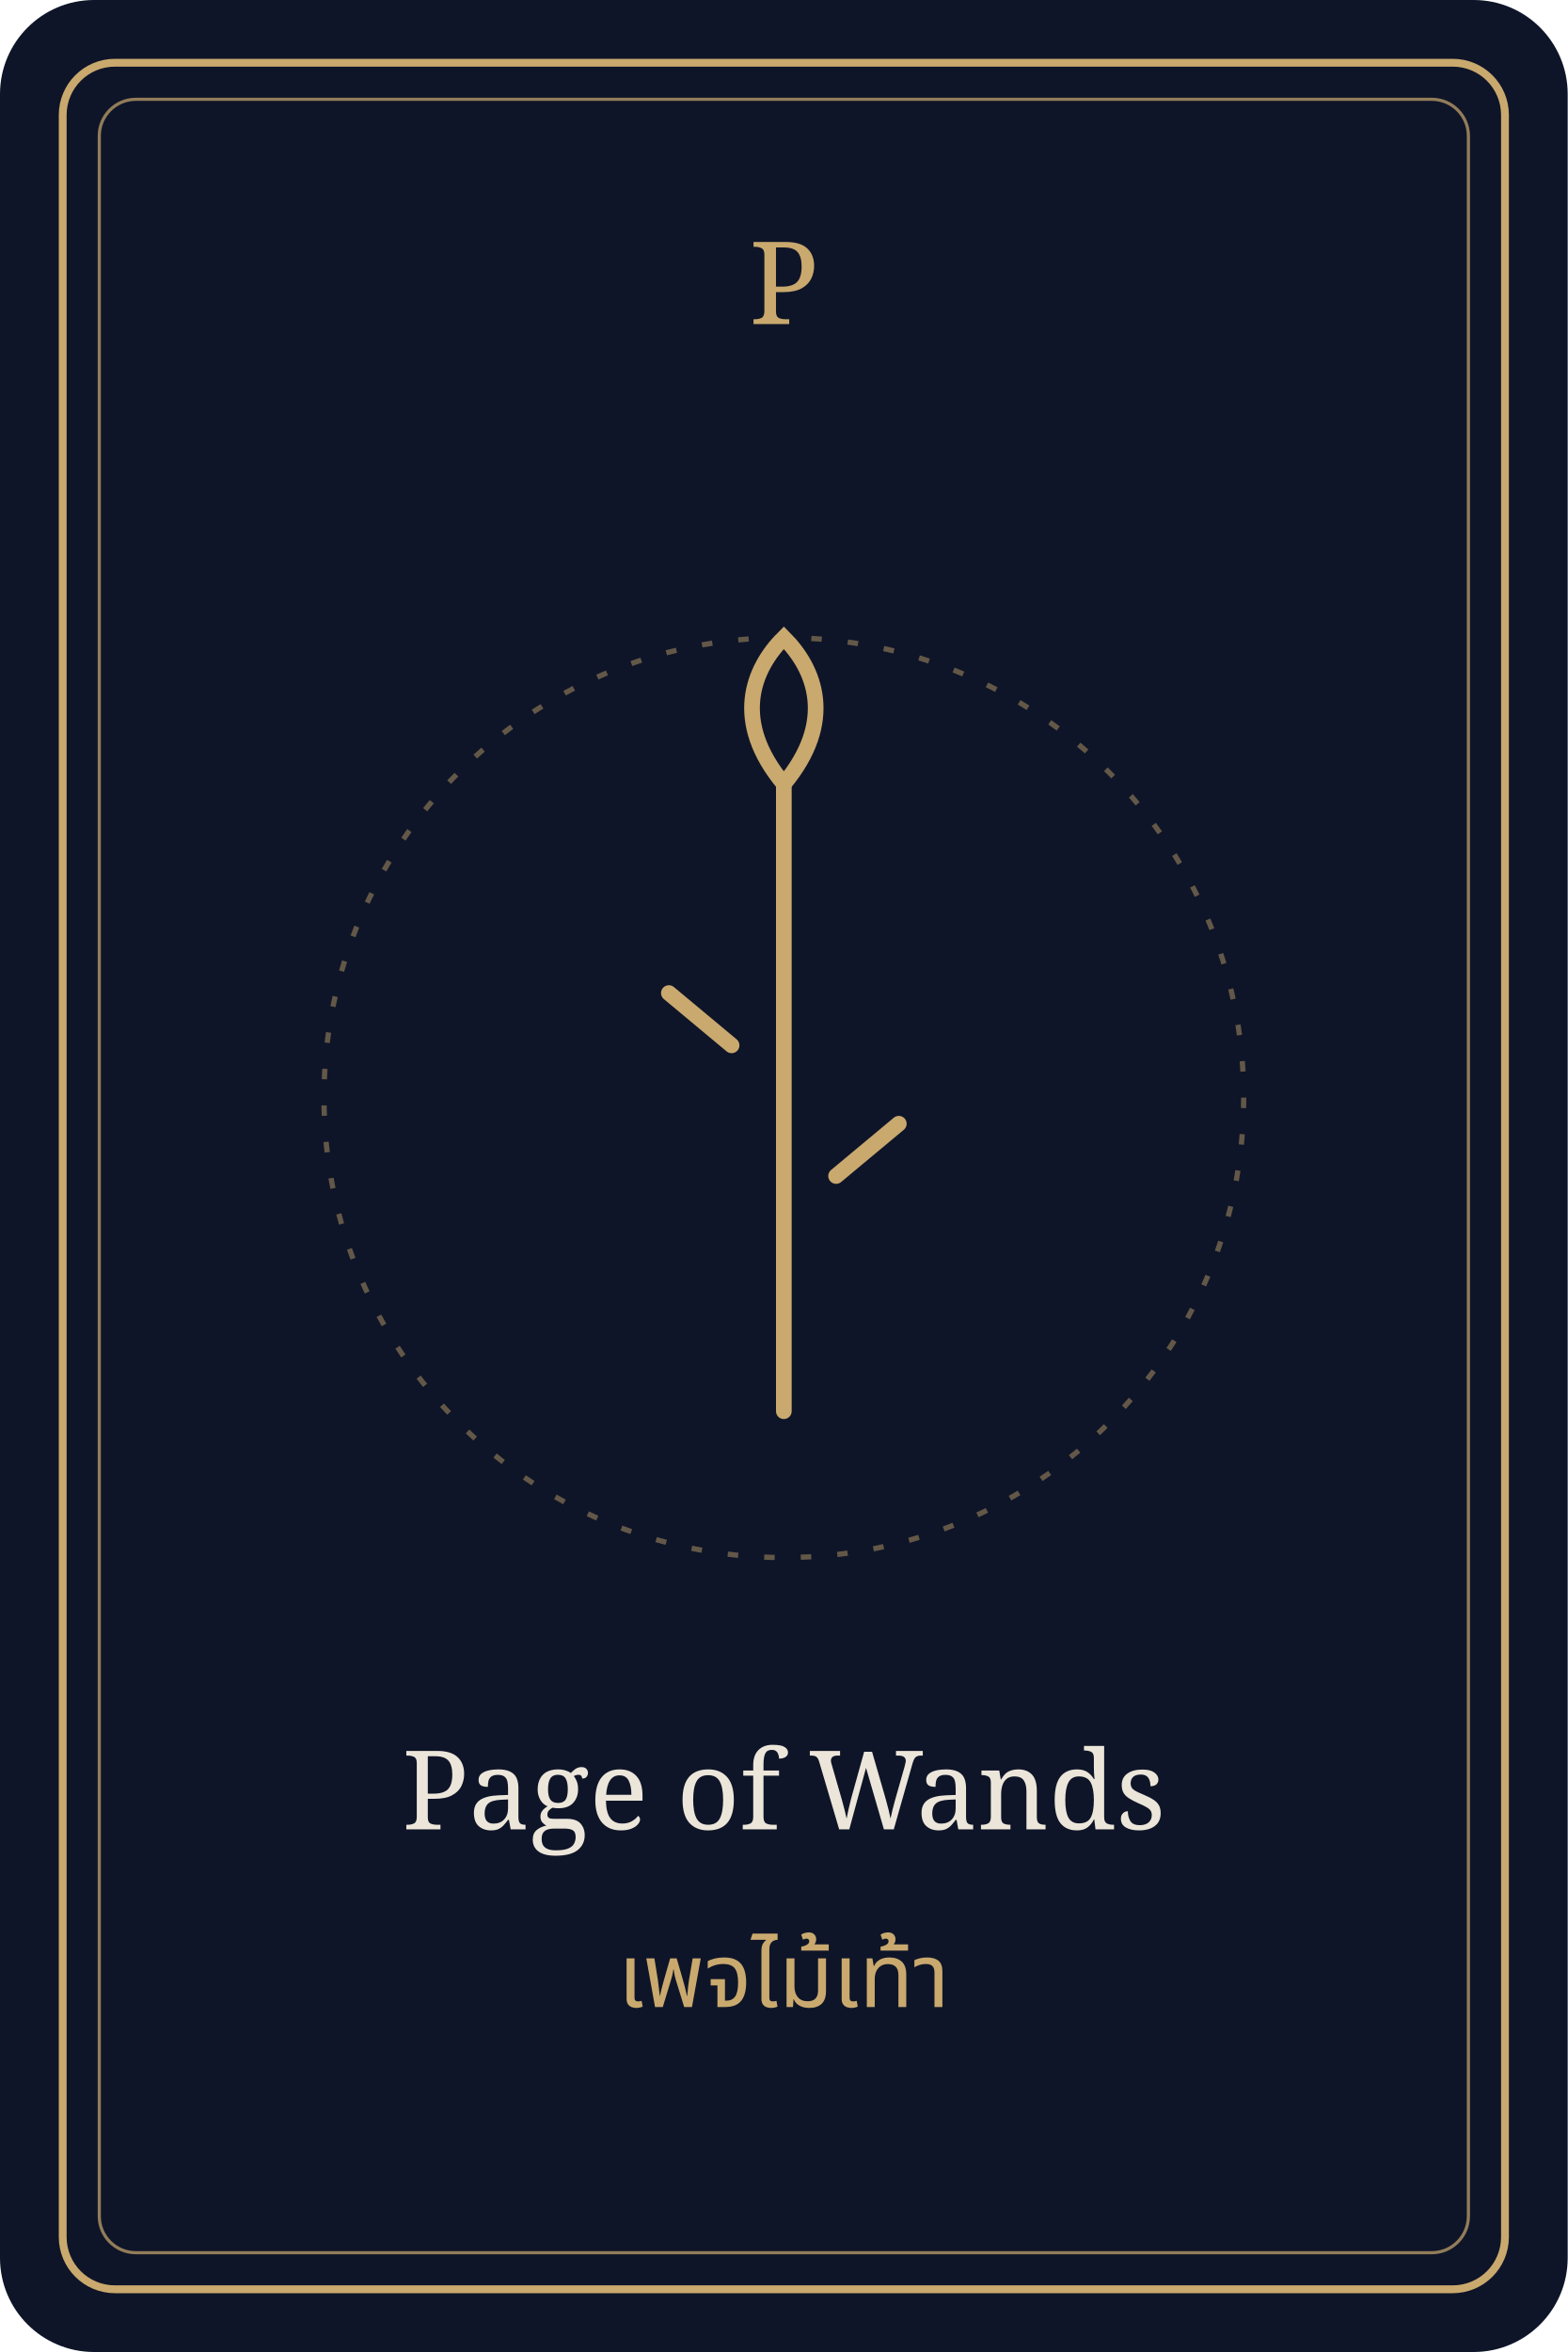
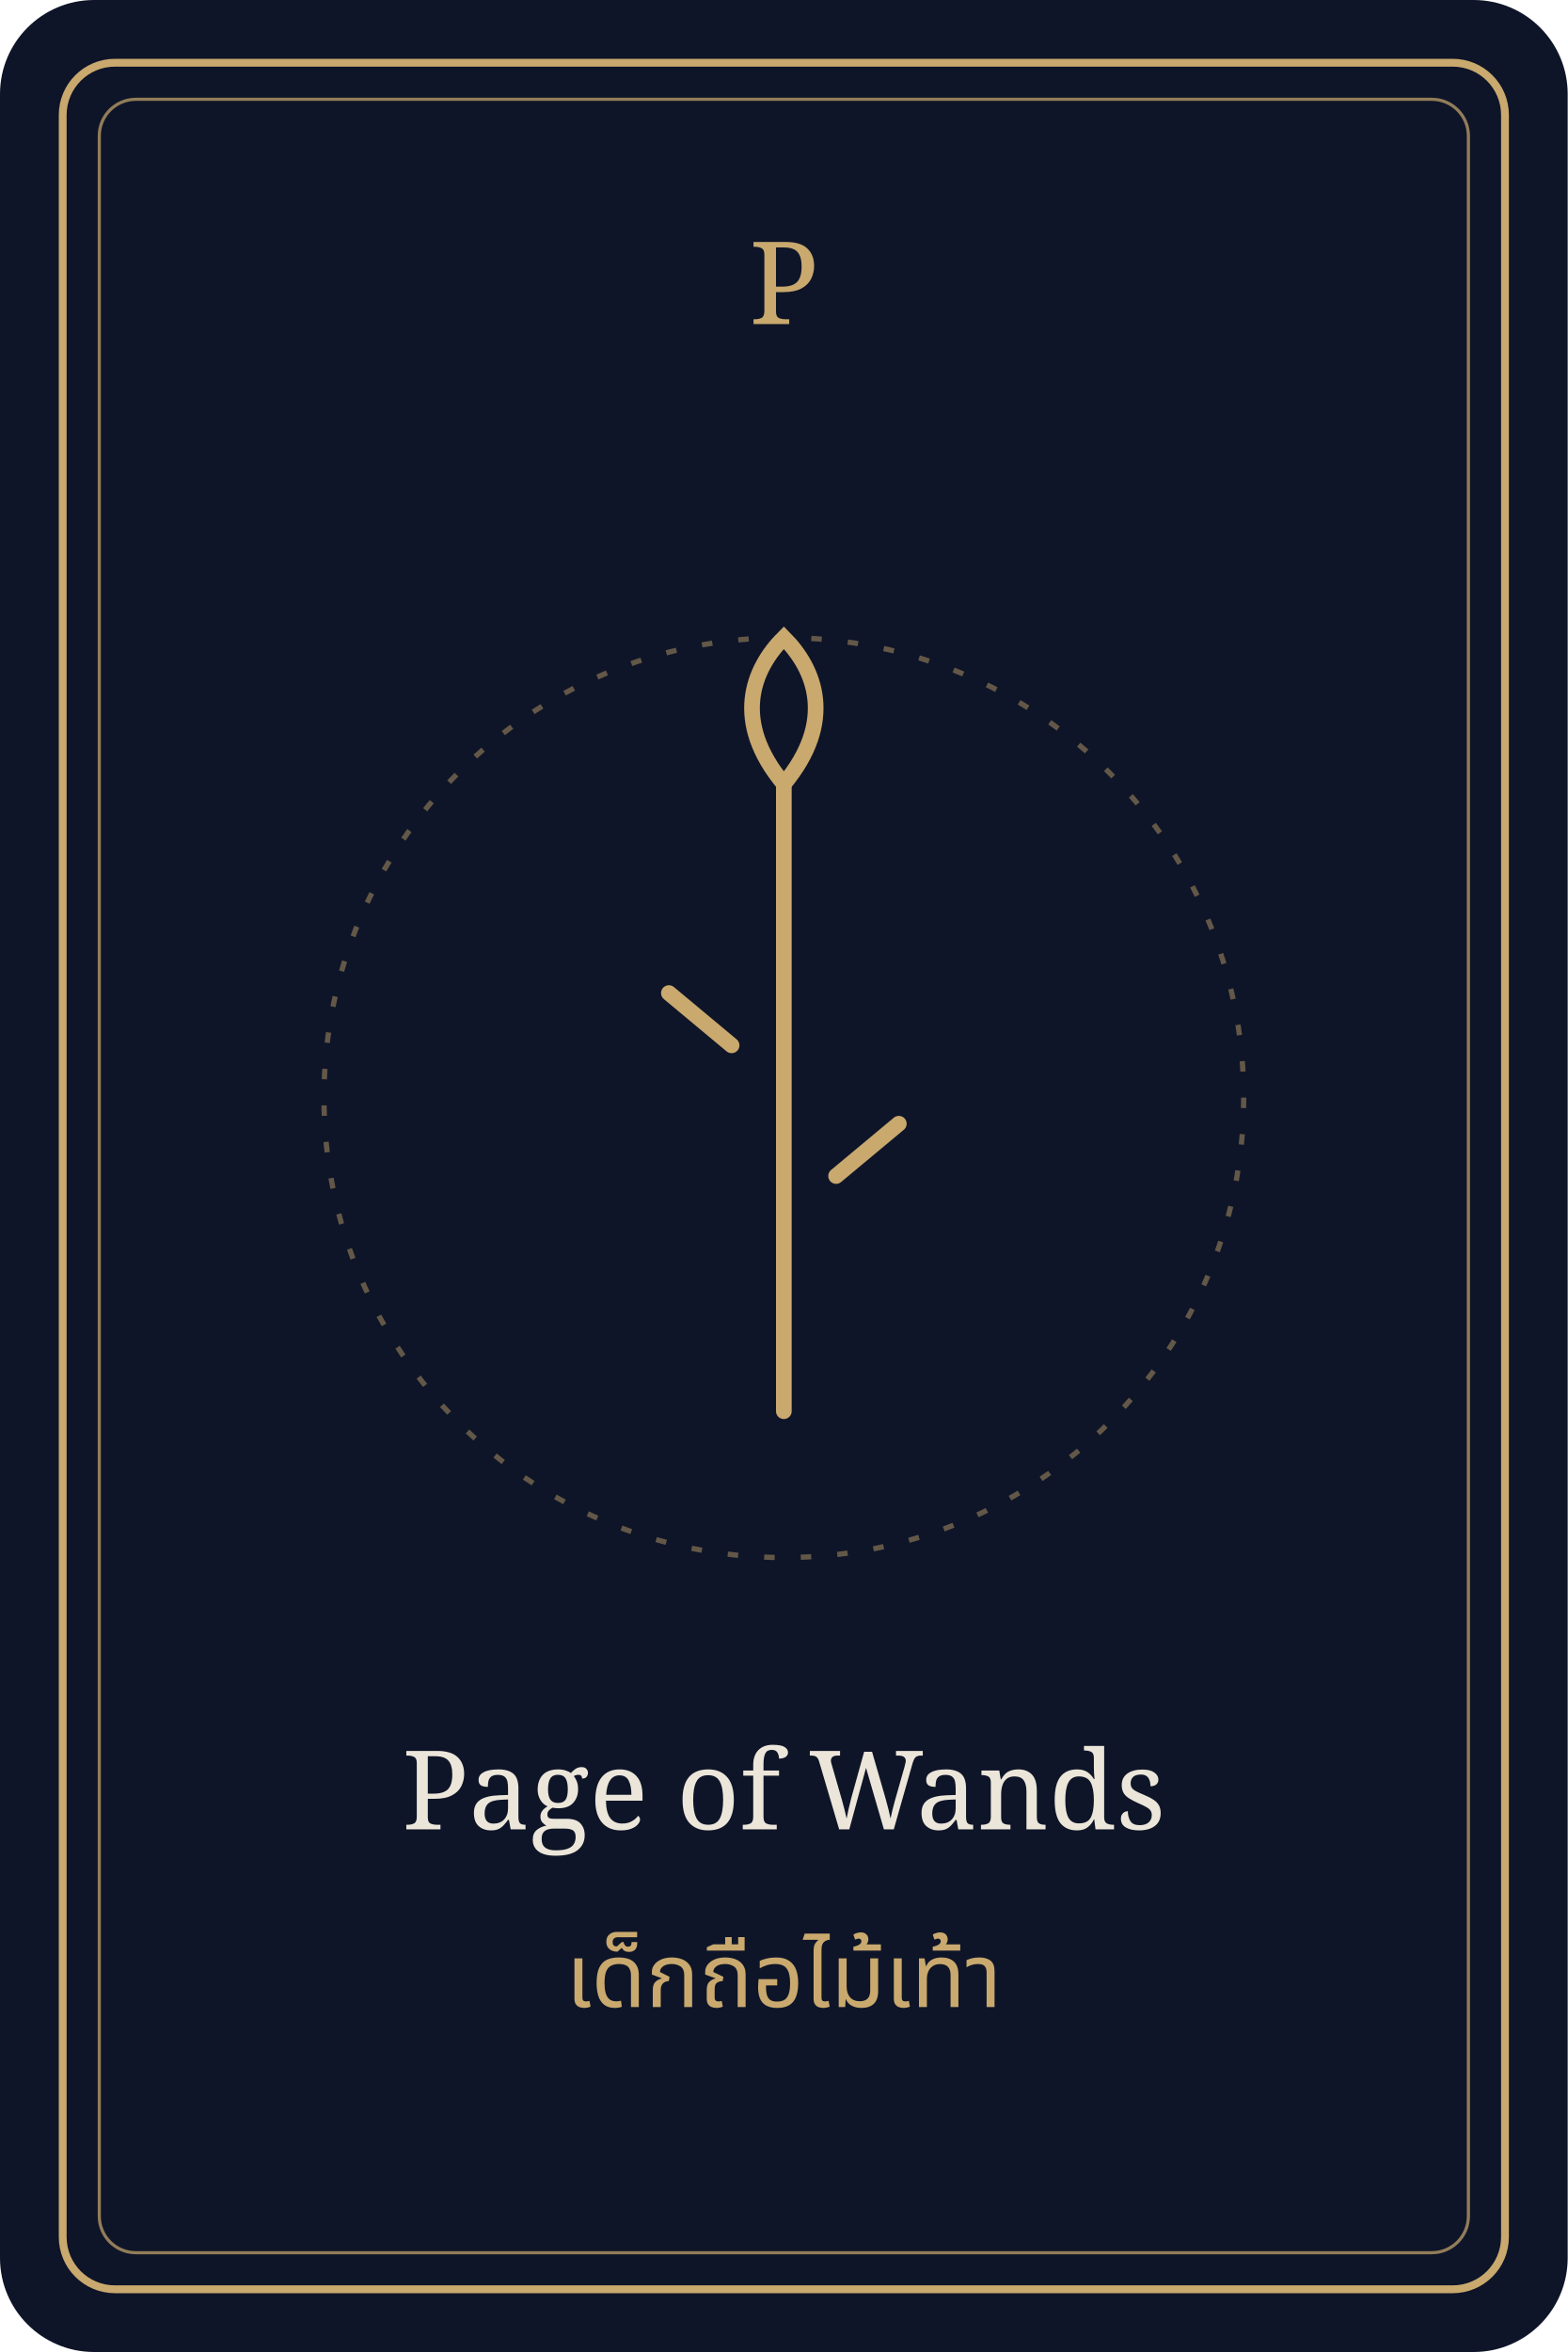
<svg xmlns="http://www.w3.org/2000/svg" viewBox="0 0 300 450">
  <rect width="300" height="450" rx="18" fill="#0f1528" />
  <rect x="12" y="12" width="276" height="426" rx="10" fill="none" stroke="#c9a96e" stroke-width="1.5" />
  <rect x="19" y="19" width="262" height="412" rx="7" fill="none" stroke="#c9a96e" stroke-width=".6" opacity=".7" />
  <text x="150" y="62" text-anchor="middle" fill="#c9a96e" font-family="Georgia,serif" font-size="22" letter-spacing="3">P</text>
  <g fill="none" stroke="#c9a96e" stroke-width="1" opacity=".45">
    <circle cx="150" cy="210" r="88" stroke-dasharray="2 5" />
  </g>
  <g fill="none" stroke="#c9a96e" stroke-width="3" stroke-linecap="round">
    <line x1="150" y1="150" x2="150" y2="270" />
    <path d="M150 150c-10-12-6-22 0-28 6 6 10 16 0 28" />
    <line x1="140" y1="200" x2="128" y2="190" />
    <line x1="160" y1="225" x2="172" y2="215" />
  </g>
  <text x="150" y="350" text-anchor="middle" fill="#ece6da" font-family="Georgia,serif" font-size="21">Page of Wands</text>
-   <text x="150" y="384" text-anchor="middle" fill="#c9a96e" font-family="'Noto Sans Thai','IBM Plex Sans Thai',sans-serif" font-size="17">เพจไม้เท้า</text>
+   <text x="150" y="384" text-anchor="middle" fill="#c9a96e" font-family="'Noto Sans Thai','IBM Plex Sans Thai',sans-serif" font-size="17">เด็กถือไม้เท้า</text>
</svg>
